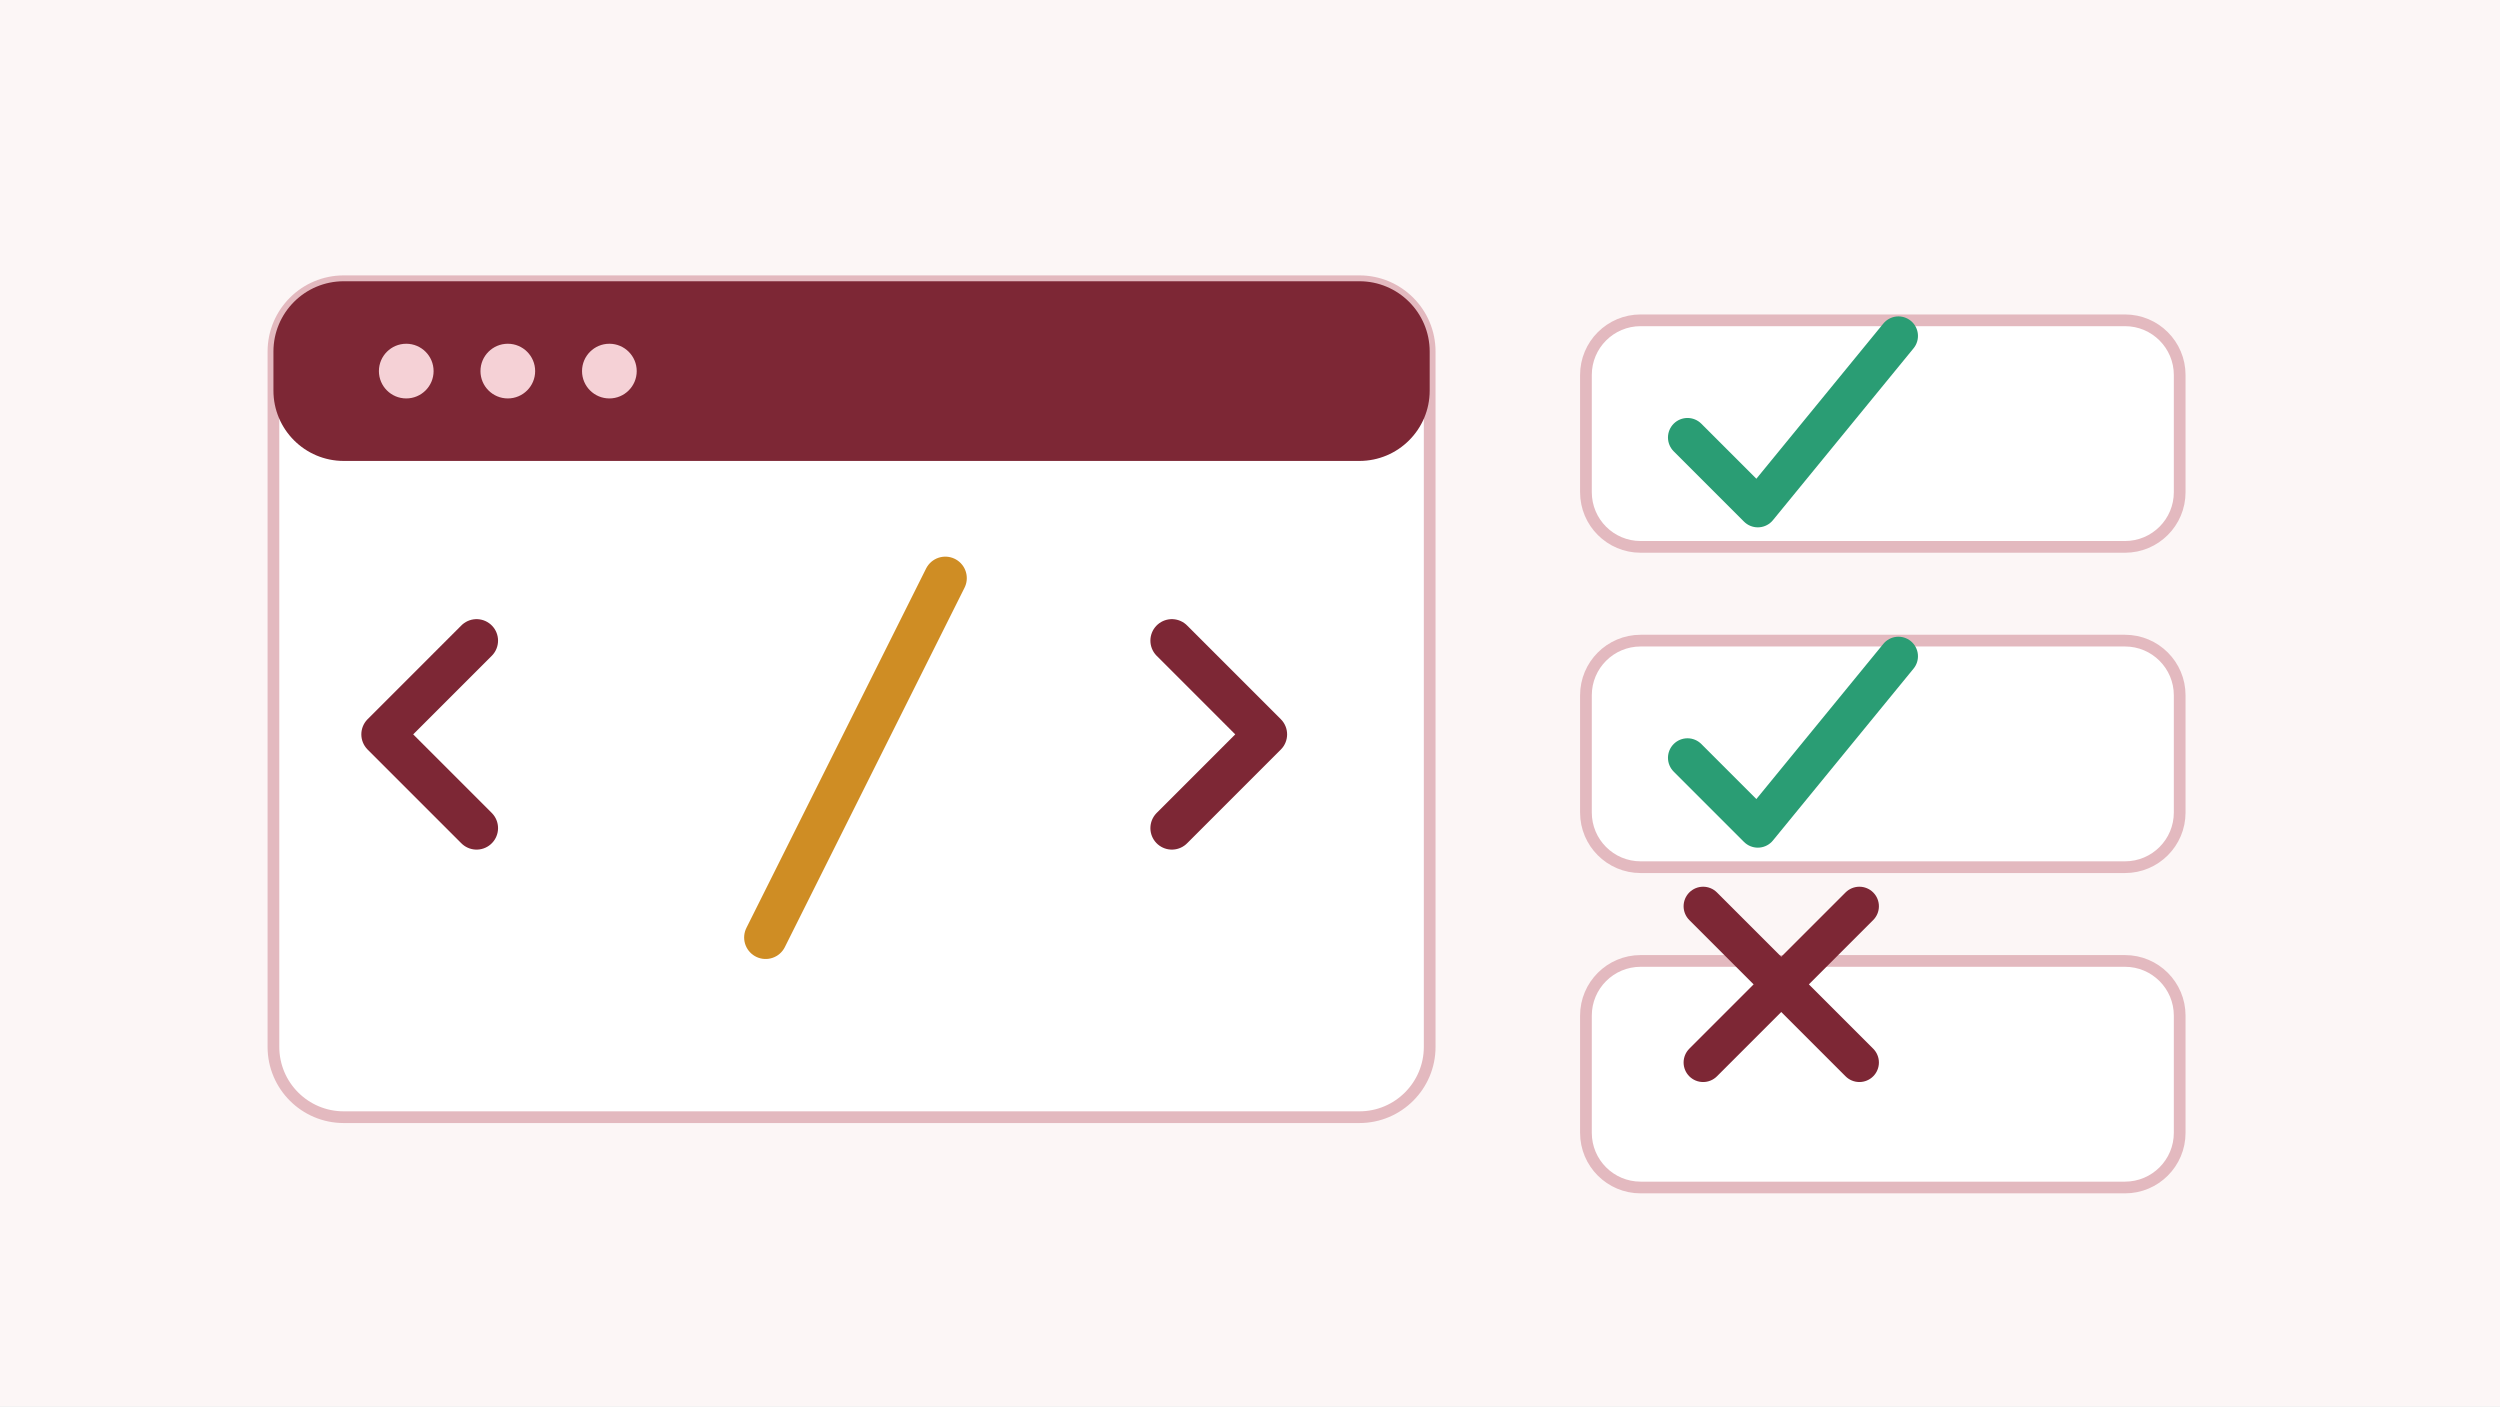
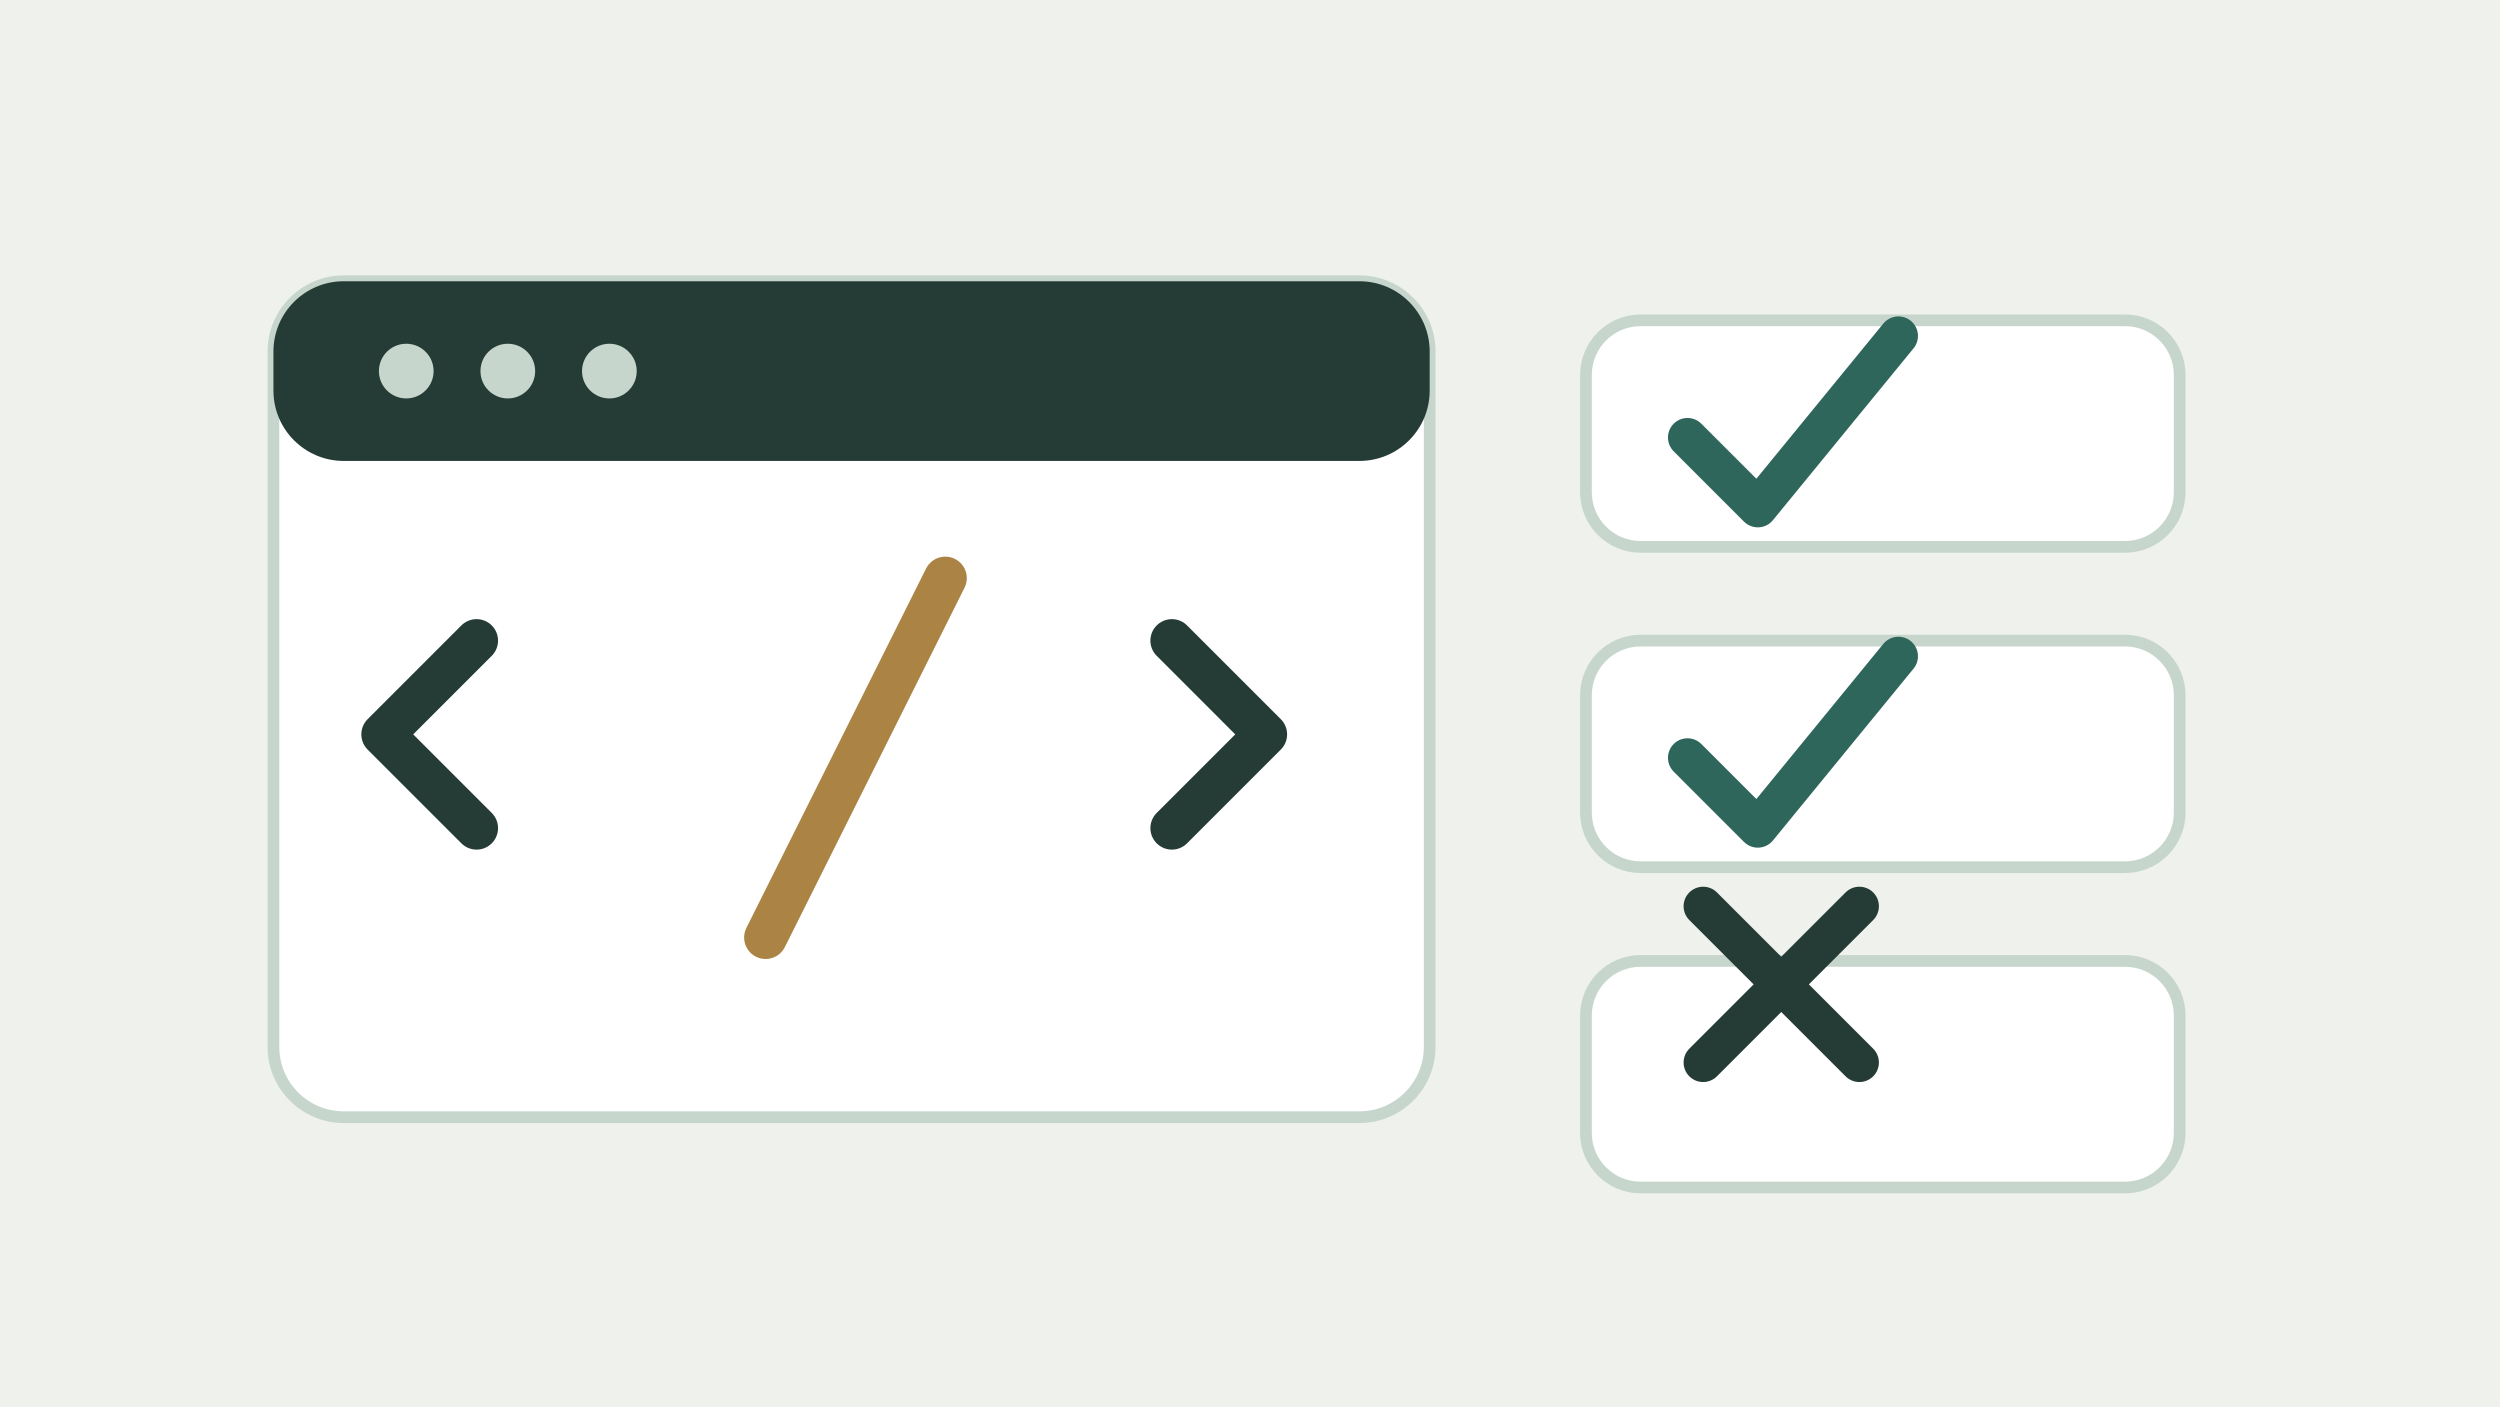
<svg xmlns="http://www.w3.org/2000/svg" viewBox="0 0 640 360">
-   <rect width="640" height="360" fill="#fcf6f6" />
-   <rect x="70" y="72" width="296" height="214" rx="18" fill="#ffffff" stroke="#e3b9bf" stroke-width="3" />
-   <rect x="70" y="72" width="296" height="46" rx="18" fill="#7d2735" />
-   <circle cx="104" cy="95" r="7" fill="#f5d1d6" />
-   <circle cx="130" cy="95" r="7" fill="#f5d1d6" />
-   <circle cx="156" cy="95" r="7" fill="#f5d1d6" />
-   <path d="M122 164l-24 24 24 24M300 164l24 24-24 24" fill="none" stroke="#7d2735" stroke-width="11" stroke-linecap="round" stroke-linejoin="round" />
-   <path d="M242 148l-46 92" stroke="#cf8d24" stroke-width="11" stroke-linecap="round" />
+   <rect width="640" height="360" fill="#eef1ec" />
+   <rect x="70" y="72" width="296" height="214" rx="18" fill="#ffffff" stroke="#c7d6cd" stroke-width="3" />
+   <rect x="70" y="72" width="296" height="46" rx="18" fill="#253c36" />
+   <circle cx="104" cy="95" r="7" fill="#c7d6cd" />
+   <circle cx="130" cy="95" r="7" fill="#c7d6cd" />
+   <circle cx="156" cy="95" r="7" fill="#c7d6cd" />
+   <path d="M122 164l-24 24 24 24M300 164l24 24-24 24" fill="none" stroke="#253c36" stroke-width="11" stroke-linecap="round" stroke-linejoin="round" />
+   <path d="M242 148l-46 92" stroke="#aa8345" stroke-width="11" stroke-linecap="round" />
  <g transform="translate(406 82)">
-     <rect x="0" y="0" width="152" height="58" rx="14" fill="#ffffff" stroke="#e3b9bf" stroke-width="3" />
-     <rect x="0" y="82" width="152" height="58" rx="14" fill="#ffffff" stroke="#e3b9bf" stroke-width="3" />
-     <rect x="0" y="164" width="152" height="58" rx="14" fill="#ffffff" stroke="#e3b9bf" stroke-width="3" />
+     <rect x="0" y="0" width="152" height="58" rx="14" fill="#ffffff" stroke="#c7d6cd" stroke-width="3" />
+     <rect x="0" y="82" width="152" height="58" rx="14" fill="#ffffff" stroke="#c7d6cd" stroke-width="3" />
+     <rect x="0" y="164" width="152" height="58" rx="14" fill="#ffffff" stroke="#c7d6cd" stroke-width="3" />
  </g>
-   <path d="M432 112l18 18 36-44" fill="none" stroke="#2a9d74" stroke-width="10" stroke-linecap="round" stroke-linejoin="round" />
-   <path d="M432 194l18 18 36-44" fill="none" stroke="#2a9d74" stroke-width="10" stroke-linecap="round" stroke-linejoin="round" />
-   <path d="M436 272l40-40M476 272l-40-40" stroke="#7d2735" stroke-width="10" stroke-linecap="round" />
+   <path d="M432 112l18 18 36-44" fill="none" stroke="#2f665c" stroke-width="10" stroke-linecap="round" stroke-linejoin="round" />
+   <path d="M432 194l18 18 36-44" fill="none" stroke="#2f665c" stroke-width="10" stroke-linecap="round" stroke-linejoin="round" />
+   <path d="M436 272l40-40M476 272l-40-40" stroke="#253c36" stroke-width="10" stroke-linecap="round" />
</svg>
